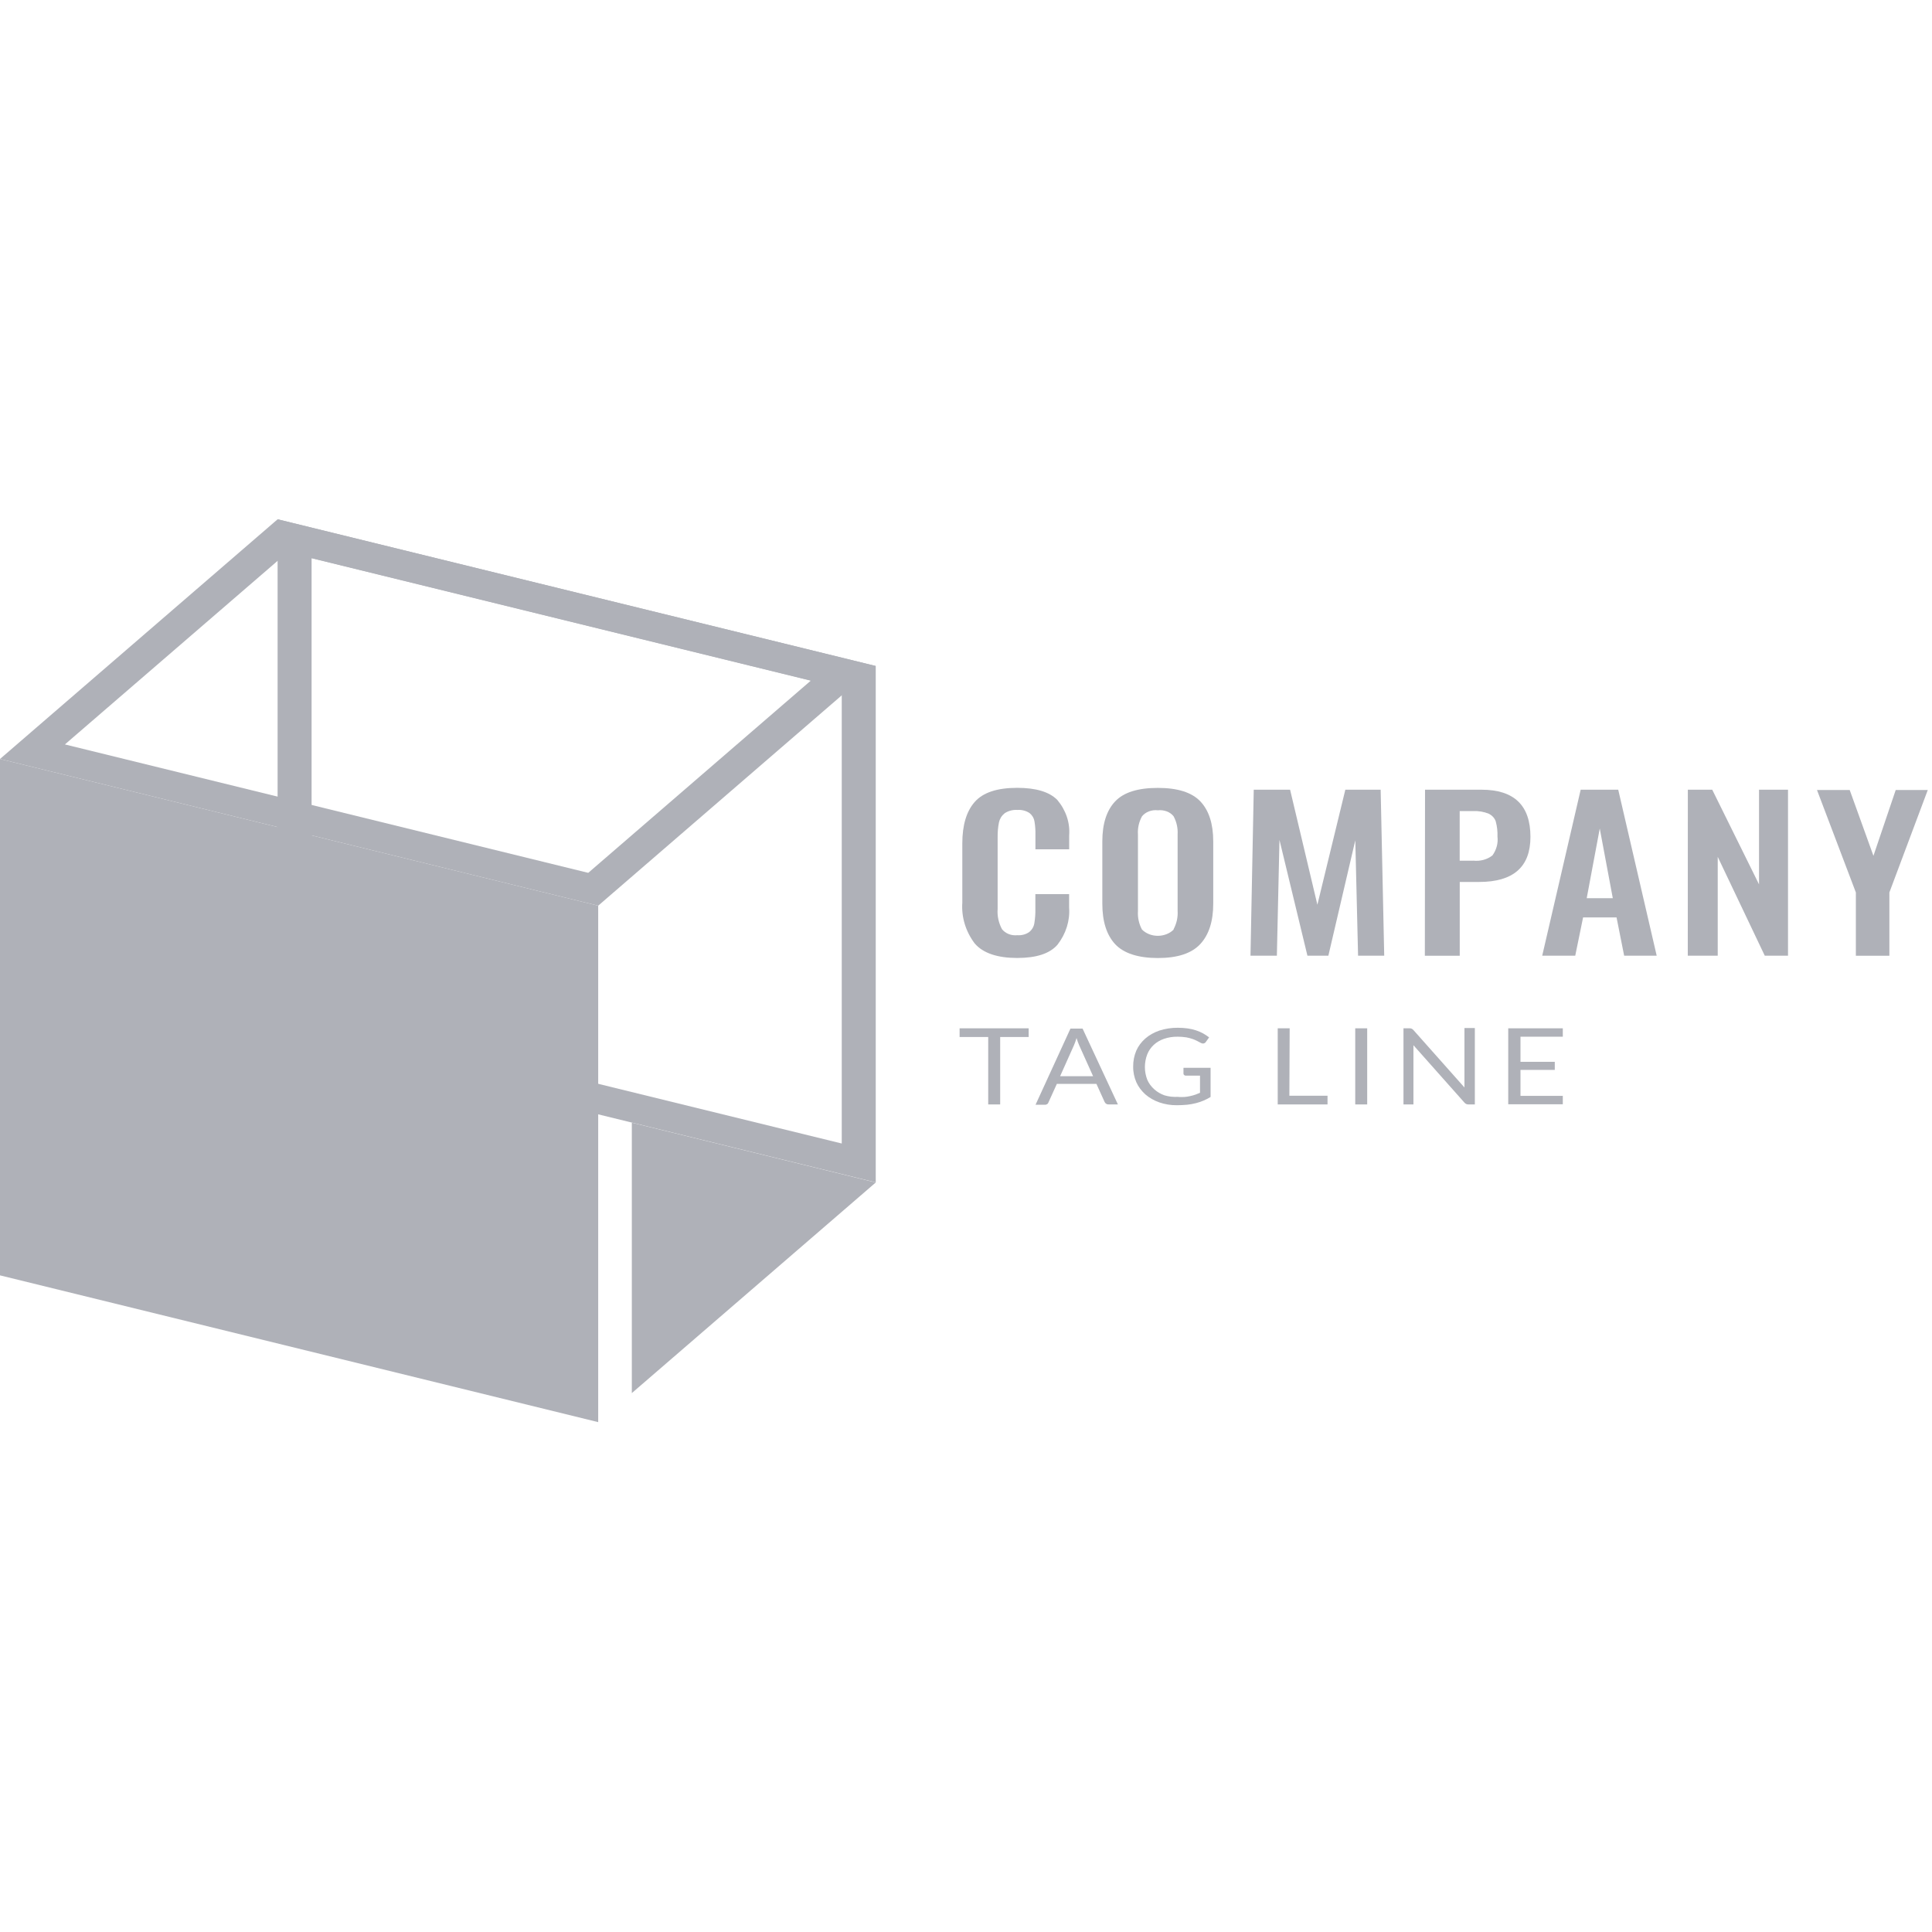
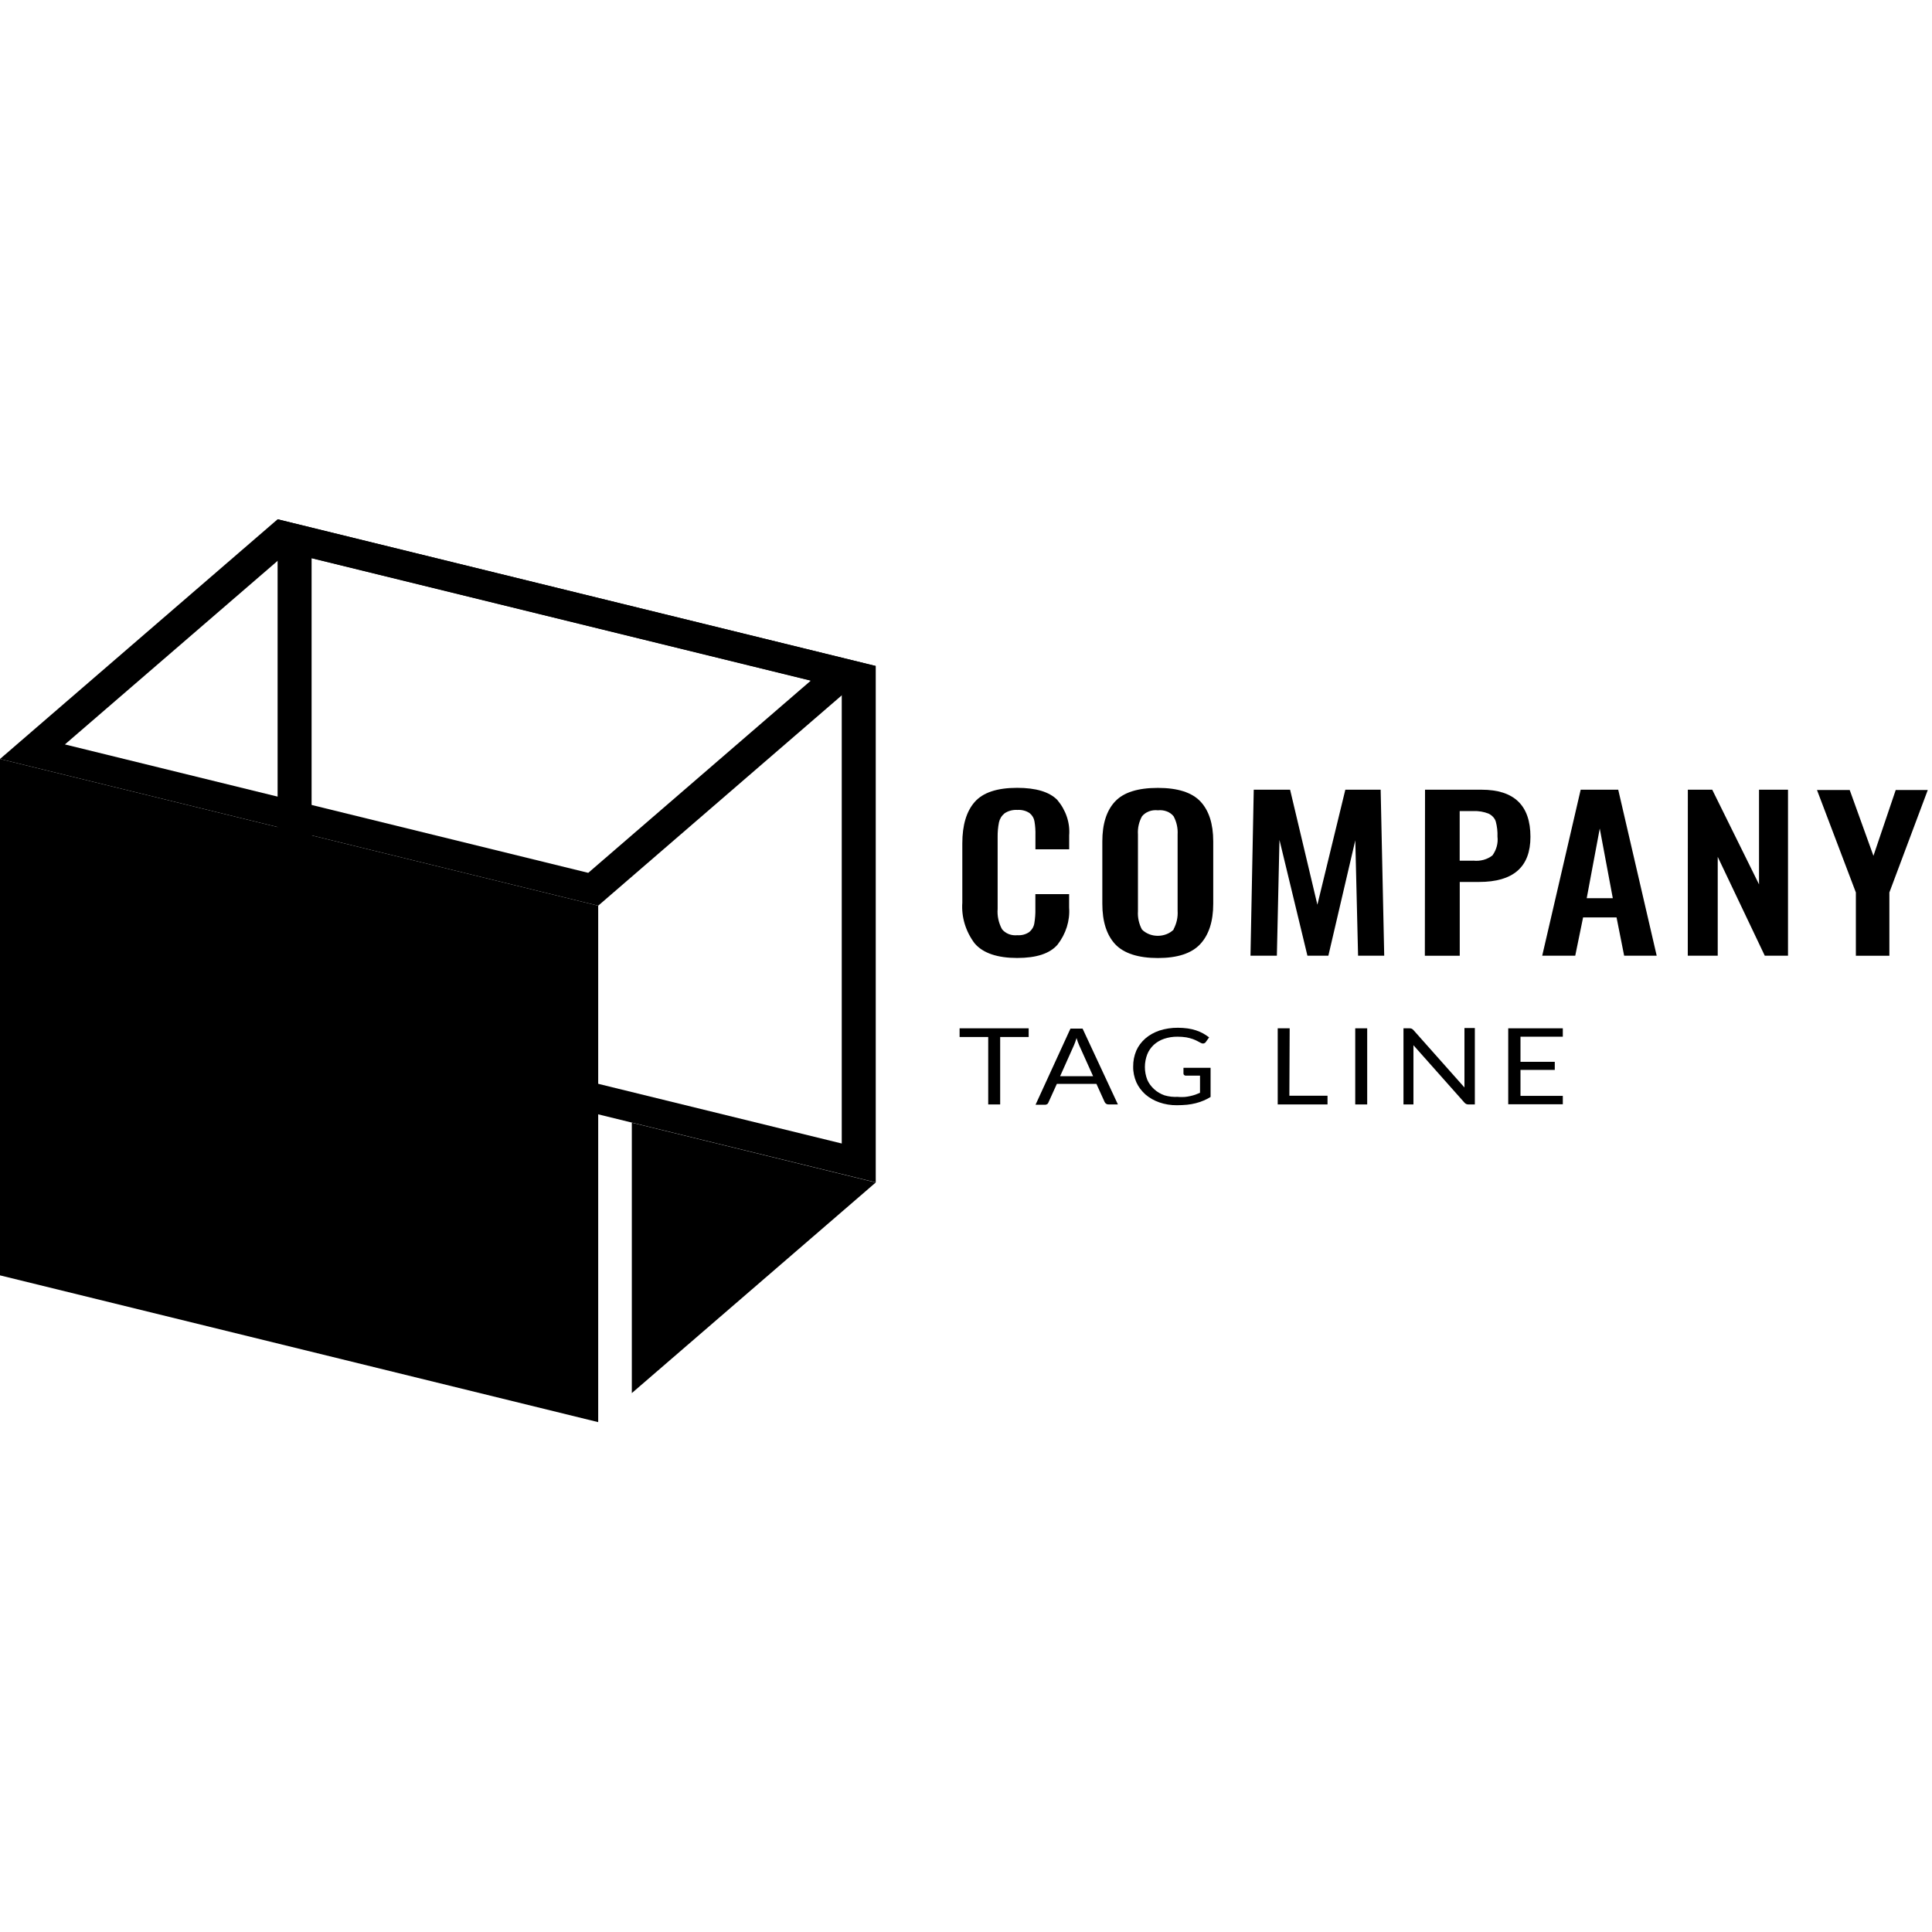
<svg xmlns="http://www.w3.org/2000/svg" version="1.1" width="32" height="32" viewBox="0 0 32 32">
-   <path fill="#afb1b8" d="M16.145 15.628c-0.151-0.201-0.223-0.438-0.206-0.677v-0.982c0-0.301 0.068-0.53 0.205-0.686s0.371-0.234 0.703-0.234c0.312 0 0.534 0.067 0.665 0.2 0.143 0.17 0.213 0.378 0.197 0.587v0.231h-0.559v-0.234c0.002-0.076-0.003-0.153-0.016-0.229-0.008-0.052-0.036-0.1-0.080-0.136-0.057-0.039-0.13-0.058-0.202-0.053-0.077-0.005-0.152 0.015-0.213 0.056-0.049 0.040-0.081 0.093-0.093 0.15-0.016 0.080-0.023 0.161-0.022 0.243v1.191c-0.009 0.115 0.016 0.23 0.072 0.335 0.028 0.035 0.066 0.063 0.111 0.081s0.095 0.024 0.144 0.019c0.072 0.005 0.143-0.014 0.198-0.054 0.046-0.039 0.075-0.090 0.083-0.145 0.013-0.079 0.019-0.159 0.017-0.239v-0.242h0.559v0.221c0.016 0.218-0.052 0.435-0.193 0.617-0.128 0.146-0.347 0.219-0.668 0.219s-0.564-0.078-0.702-0.24z" />
-   <path fill="#afb1b8" d="M18.47 15.638c-0.141-0.153-0.212-0.375-0.212-0.67v-1.032c0-0.292 0.071-0.512 0.212-0.662s0.377-0.224 0.708-0.224c0.328 0 0.563 0.075 0.704 0.224s0.213 0.37 0.213 0.662v1.032c0 0.292-0.072 0.515-0.215 0.669s-0.377 0.231-0.702 0.231c-0.325 0-0.566-0.078-0.708-0.23zM19.438 15.391c0.051-0.096 0.074-0.2 0.067-0.306v-1.264c0.006-0.103-0.016-0.206-0.066-0.3-0.028-0.036-0.068-0.065-0.114-0.082s-0.097-0.024-0.147-0.018c-0.050-0.006-0.101 0-0.148 0.018s-0.086 0.046-0.115 0.082c-0.051 0.093-0.074 0.196-0.067 0.3v1.27c-0.007 0.105 0.016 0.21 0.067 0.306 0.033 0.032 0.073 0.058 0.118 0.076s0.094 0.027 0.144 0.027c0.049 0 0.098-0.009 0.144-0.027s0.085-0.043 0.118-0.076v-0.006z" />
-   <path fill="#afb1b8" d="M20.767 13.080h0.601l0.452 1.905 0.463-1.905h0.585l0.059 2.749h-0.433l-0.046-1.911-0.446 1.911h-0.347l-0.463-1.918-0.043 1.918h-0.437l0.054-2.749z" />
-   <path fill="#afb1b8" d="M23.602 13.080h0.937c0.54 0 0.81 0.26 0.81 0.781 0 0.499-0.284 0.747-0.852 0.747h-0.319v1.222h-0.578l0.003-2.749zM24.402 14.255c0.057 0.006 0.115 0.002 0.17-0.013s0.105-0.040 0.148-0.074c0.066-0.093 0.096-0.202 0.083-0.31 0.003-0.084-0.006-0.168-0.028-0.25-0.008-0.027-0.023-0.053-0.043-0.075s-0.045-0.041-0.073-0.055c-0.080-0.033-0.169-0.048-0.258-0.044h-0.224v0.822h0.224z" />
-   <path fill="#afb1b8" d="M26.182 13.080h0.621l0.637 2.749h-0.539l-0.126-0.634h-0.554l-0.13 0.634h-0.547l0.637-2.749zM26.713 14.877l-0.216-1.154-0.216 1.154h0.433z" />
-   <path fill="#afb1b8" d="M27.955 13.080h0.405l0.775 1.568v-1.568h0.48v2.749h-0.385l-0.779-1.637v1.637h-0.496l0.001-2.749z" />
-   <path fill="#afb1b8" d="M30.739 14.782l-0.644-1.697h0.542l0.393 1.090 0.369-1.090h0.531l-0.636 1.697v1.048h-0.555v-1.048z" />
-   <path fill="#afb1b8" d="M17.038 17.032v0.144h-0.472v1.117h-0.198v-1.117h-0.474v-0.144h1.144z" />
-   <path fill="#afb1b8" d="M18.517 18.293h-0.153c-0.015 0.001-0.031-0.003-0.043-0.012-0.012-0.007-0.020-0.017-0.025-0.029l-0.136-0.3h-0.655l-0.136 0.3c-0.004 0.013-0.011 0.024-0.021 0.034-0.012 0.008-0.027 0.013-0.043 0.012h-0.153l0.578-1.261h0.201l0.585 1.256zM17.559 17.825h0.546l-0.231-0.513c-0.017-0.039-0.031-0.078-0.043-0.119-0.008 0.024-0.015 0.047-0.022 0.067l-0.021 0.053-0.229 0.512z" />
-   <path fill="#afb1b8" d="M19.514 18.169c0.036 0.002 0.073 0.002 0.109 0 0.031-0.003 0.062-0.008 0.093-0.015 0.028-0.006 0.056-0.014 0.083-0.023 0.025-0.009 0.051-0.020 0.077-0.031v-0.284h-0.231c-0.006 0-0.011-0-0.017-0.002s-0.010-0.004-0.014-0.008c-0.004-0.003-0.007-0.006-0.009-0.010s-0.003-0.008-0.003-0.013v-0.097h0.449v0.483c-0.037 0.023-0.075 0.043-0.116 0.060s-0.084 0.032-0.128 0.043c-0.047 0.012-0.096 0.021-0.145 0.026-0.056 0.005-0.112 0.008-0.169 0.008-0.1 0.001-0.199-0.015-0.291-0.047-0.087-0.030-0.165-0.075-0.231-0.132-0.064-0.058-0.115-0.125-0.149-0.2-0.036-0.084-0.055-0.172-0.053-0.262-0.001-0.090 0.016-0.179 0.052-0.264 0.033-0.075 0.084-0.143 0.149-0.2s0.145-0.101 0.231-0.131c0.099-0.032 0.204-0.048 0.31-0.047 0.054-0 0.108 0.004 0.161 0.011 0.047 0.007 0.093 0.017 0.138 0.032 0.040 0.013 0.079 0.030 0.116 0.050 0.035 0.020 0.069 0.042 0.101 0.066l-0.056 0.078c-0.004 0.007-0.011 0.013-0.019 0.017s-0.017 0.007-0.026 0.007c-0.013-0-0.025-0.004-0.036-0.010-0.017-0.008-0.036-0.018-0.057-0.030-0.025-0.013-0.051-0.025-0.077-0.034-0.034-0.012-0.070-0.021-0.106-0.028-0.048-0.008-0.098-0.011-0.147-0.011-0.076-0.001-0.152 0.011-0.223 0.035-0.064 0.022-0.122 0.056-0.17 0.1-0.048 0.045-0.085 0.099-0.108 0.157-0.052 0.137-0.052 0.284 0 0.42 0.025 0.059 0.065 0.113 0.116 0.159 0.047 0.043 0.105 0.077 0.169 0.1 0.074 0.022 0.151 0.030 0.229 0.025z" />
-   <path fill="#afb1b8" d="M21.357 18.149h0.631v0.144h-0.825v-1.261h0.198l-0.005 1.117z" />
-   <path fill="#afb1b8" d="M22.645 18.293h-0.198v-1.261h0.198v1.261z" />
-   <path fill="#afb1b8" d="M23.381 17.038c0.012 0.006 0.022 0.014 0.030 0.023l0.845 0.951c-0.001-0.015-0.001-0.030 0-0.045 0-0.014 0-0.028 0-0.041v-0.899h0.172v1.266h-0.099c-0.015 0.001-0.029-0.001-0.043-0.007-0.012-0.006-0.023-0.014-0.031-0.024l-0.844-0.95c0 0.015 0 0.029 0 0.043s0 0.027 0 0.039v0.899h-0.165v-1.261h0.103c0.011 0 0.022 0.002 0.032 0.006z" />
-   <path fill="#afb1b8" d="M25.885 17.032v0.139h-0.701v0.416h0.568v0.134h-0.568v0.43h0.701v0.139h-0.904v-1.258h0.904z" />
-   <path fill="#afb1b8" d="M5.161 9.244l8.781 2.153v7.543l-8.781-2.152v-7.544zM4.598 8.601v8.554l9.907 2.429v-8.553l-9.907-2.43z" />
-   <path fill="#afb1b8" d="M9.908 23.555l-9.908-2.431v-8.553l9.908 2.43v8.554z" />
-   <path fill="#afb1b8" d="M4.762 9.148l8.667 2.126-3.686 3.183-8.668-2.127 3.687-3.182zM4.598 8.601l-4.598 3.97 9.908 2.43 4.597-3.97-9.907-2.43z" />
-   <path fill="#afb1b8" d="M10.465 23.074l4.040-3.488-4.040-0.991v4.48z" />
+   <path d="M16.145 15.628c-0.151-0.201-0.223-0.438-0.206-0.677v-0.982c0-0.301 0.068-0.53 0.205-0.686s0.371-0.234 0.703-0.234c0.312 0 0.534 0.067 0.665 0.2 0.143 0.17 0.213 0.378 0.197 0.587v0.231h-0.559v-0.234c0.002-0.076-0.003-0.153-0.016-0.229-0.008-0.052-0.036-0.1-0.080-0.136-0.057-0.039-0.13-0.058-0.202-0.053-0.077-0.005-0.152 0.015-0.213 0.056-0.049 0.040-0.081 0.093-0.093 0.15-0.016 0.080-0.023 0.161-0.022 0.243v1.191c-0.009 0.115 0.016 0.23 0.072 0.335 0.028 0.035 0.066 0.063 0.111 0.081s0.095 0.024 0.144 0.019c0.072 0.005 0.143-0.014 0.198-0.054 0.046-0.039 0.075-0.090 0.083-0.145 0.013-0.079 0.019-0.159 0.017-0.239v-0.242h0.559v0.221c0.016 0.218-0.052 0.435-0.193 0.617-0.128 0.146-0.347 0.219-0.668 0.219s-0.564-0.078-0.702-0.24z" />
+   <path d="M18.47 15.638c-0.141-0.153-0.212-0.375-0.212-0.67v-1.032c0-0.292 0.071-0.512 0.212-0.662s0.377-0.224 0.708-0.224c0.328 0 0.563 0.075 0.704 0.224s0.213 0.37 0.213 0.662v1.032c0 0.292-0.072 0.515-0.215 0.669s-0.377 0.231-0.702 0.231c-0.325 0-0.566-0.078-0.708-0.23zM19.438 15.391c0.051-0.096 0.074-0.2 0.067-0.306v-1.264c0.006-0.103-0.016-0.206-0.066-0.3-0.028-0.036-0.068-0.065-0.114-0.082s-0.097-0.024-0.147-0.018c-0.050-0.006-0.101 0-0.148 0.018s-0.086 0.046-0.115 0.082c-0.051 0.093-0.074 0.196-0.067 0.3v1.27c-0.007 0.105 0.016 0.21 0.067 0.306 0.033 0.032 0.073 0.058 0.118 0.076s0.094 0.027 0.144 0.027c0.049 0 0.098-0.009 0.144-0.027s0.085-0.043 0.118-0.076v-0.006z" />
+   <path d="M20.767 13.080h0.601l0.452 1.905 0.463-1.905h0.585l0.059 2.749h-0.433l-0.046-1.911-0.446 1.911h-0.347l-0.463-1.918-0.043 1.918h-0.437l0.054-2.749z" />
+   <path d="M23.602 13.080h0.937c0.54 0 0.81 0.26 0.81 0.781 0 0.499-0.284 0.747-0.852 0.747h-0.319v1.222h-0.578l0.003-2.749zM24.402 14.255c0.057 0.006 0.115 0.002 0.17-0.013s0.105-0.040 0.148-0.074c0.066-0.093 0.096-0.202 0.083-0.31 0.003-0.084-0.006-0.168-0.028-0.25-0.008-0.027-0.023-0.053-0.043-0.075s-0.045-0.041-0.073-0.055c-0.080-0.033-0.169-0.048-0.258-0.044h-0.224v0.822h0.224z" />
+   <path d="M26.182 13.080h0.621l0.637 2.749h-0.539l-0.126-0.634h-0.554l-0.13 0.634h-0.547l0.637-2.749zM26.713 14.877l-0.216-1.154-0.216 1.154h0.433z" />
+   <path d="M27.955 13.080h0.405l0.775 1.568v-1.568h0.48v2.749h-0.385l-0.779-1.637v1.637h-0.496l0.001-2.749z" />
+   <path d="M30.739 14.782l-0.644-1.697h0.542l0.393 1.090 0.369-1.090h0.531l-0.636 1.697v1.048h-0.555v-1.048z" />
+   <path d="M17.038 17.032v0.144h-0.472v1.117h-0.198v-1.117h-0.474v-0.144h1.144z" />
+   <path d="M18.517 18.293h-0.153c-0.015 0.001-0.031-0.003-0.043-0.012-0.012-0.007-0.020-0.017-0.025-0.029l-0.136-0.3h-0.655l-0.136 0.3c-0.004 0.013-0.011 0.024-0.021 0.034-0.012 0.008-0.027 0.013-0.043 0.012h-0.153l0.578-1.261h0.201l0.585 1.256zM17.559 17.825h0.546l-0.231-0.513c-0.017-0.039-0.031-0.078-0.043-0.119-0.008 0.024-0.015 0.047-0.022 0.067l-0.021 0.053-0.229 0.512z" />
+   <path d="M19.514 18.169c0.036 0.002 0.073 0.002 0.109 0 0.031-0.003 0.062-0.008 0.093-0.015 0.028-0.006 0.056-0.014 0.083-0.023 0.025-0.009 0.051-0.020 0.077-0.031v-0.284h-0.231c-0.006 0-0.011-0-0.017-0.002s-0.010-0.004-0.014-0.008c-0.004-0.003-0.007-0.006-0.009-0.010s-0.003-0.008-0.003-0.013v-0.097h0.449v0.483c-0.037 0.023-0.075 0.043-0.116 0.060s-0.084 0.032-0.128 0.043c-0.047 0.012-0.096 0.021-0.145 0.026-0.056 0.005-0.112 0.008-0.169 0.008-0.1 0.001-0.199-0.015-0.291-0.047-0.087-0.030-0.165-0.075-0.231-0.132-0.064-0.058-0.115-0.125-0.149-0.2-0.036-0.084-0.055-0.172-0.053-0.262-0.001-0.090 0.016-0.179 0.052-0.264 0.033-0.075 0.084-0.143 0.149-0.2s0.145-0.101 0.231-0.131c0.099-0.032 0.204-0.048 0.31-0.047 0.054-0 0.108 0.004 0.161 0.011 0.047 0.007 0.093 0.017 0.138 0.032 0.040 0.013 0.079 0.030 0.116 0.050 0.035 0.020 0.069 0.042 0.101 0.066l-0.056 0.078c-0.004 0.007-0.011 0.013-0.019 0.017s-0.017 0.007-0.026 0.007c-0.013-0-0.025-0.004-0.036-0.010-0.017-0.008-0.036-0.018-0.057-0.030-0.025-0.013-0.051-0.025-0.077-0.034-0.034-0.012-0.070-0.021-0.106-0.028-0.048-0.008-0.098-0.011-0.147-0.011-0.076-0.001-0.152 0.011-0.223 0.035-0.064 0.022-0.122 0.056-0.17 0.1-0.048 0.045-0.085 0.099-0.108 0.157-0.052 0.137-0.052 0.284 0 0.42 0.025 0.059 0.065 0.113 0.116 0.159 0.047 0.043 0.105 0.077 0.169 0.1 0.074 0.022 0.151 0.030 0.229 0.025z" />
+   <path d="M21.357 18.149h0.631v0.144h-0.825v-1.261h0.198l-0.005 1.117z" />
+   <path d="M22.645 18.293h-0.198v-1.261h0.198v1.261z" />
+   <path d="M23.381 17.038c0.012 0.006 0.022 0.014 0.030 0.023l0.845 0.951c-0.001-0.015-0.001-0.030 0-0.045 0-0.014 0-0.028 0-0.041v-0.899h0.172v1.266h-0.099c-0.015 0.001-0.029-0.001-0.043-0.007-0.012-0.006-0.023-0.014-0.031-0.024l-0.844-0.95c0 0.015 0 0.029 0 0.043s0 0.027 0 0.039v0.899h-0.165v-1.261h0.103c0.011 0 0.022 0.002 0.032 0.006z" />
+   <path d="M25.885 17.032v0.139h-0.701v0.416h0.568v0.134h-0.568v0.43h0.701v0.139h-0.904v-1.258h0.904z" />
+   <path d="M5.161 9.244l8.781 2.153v7.543l-8.781-2.152v-7.544zM4.598 8.601v8.554l9.907 2.429v-8.553l-9.907-2.43z" />
+   <path d="M9.908 23.555l-9.908-2.431v-8.553l9.908 2.43v8.554z" />
+   <path d="M4.762 9.148l8.667 2.126-3.686 3.183-8.668-2.127 3.687-3.182zM4.598 8.601l-4.598 3.97 9.908 2.43 4.597-3.97-9.907-2.43z" />
+   <path d="M10.465 23.074l4.040-3.488-4.040-0.991v4.48z" />
</svg>
